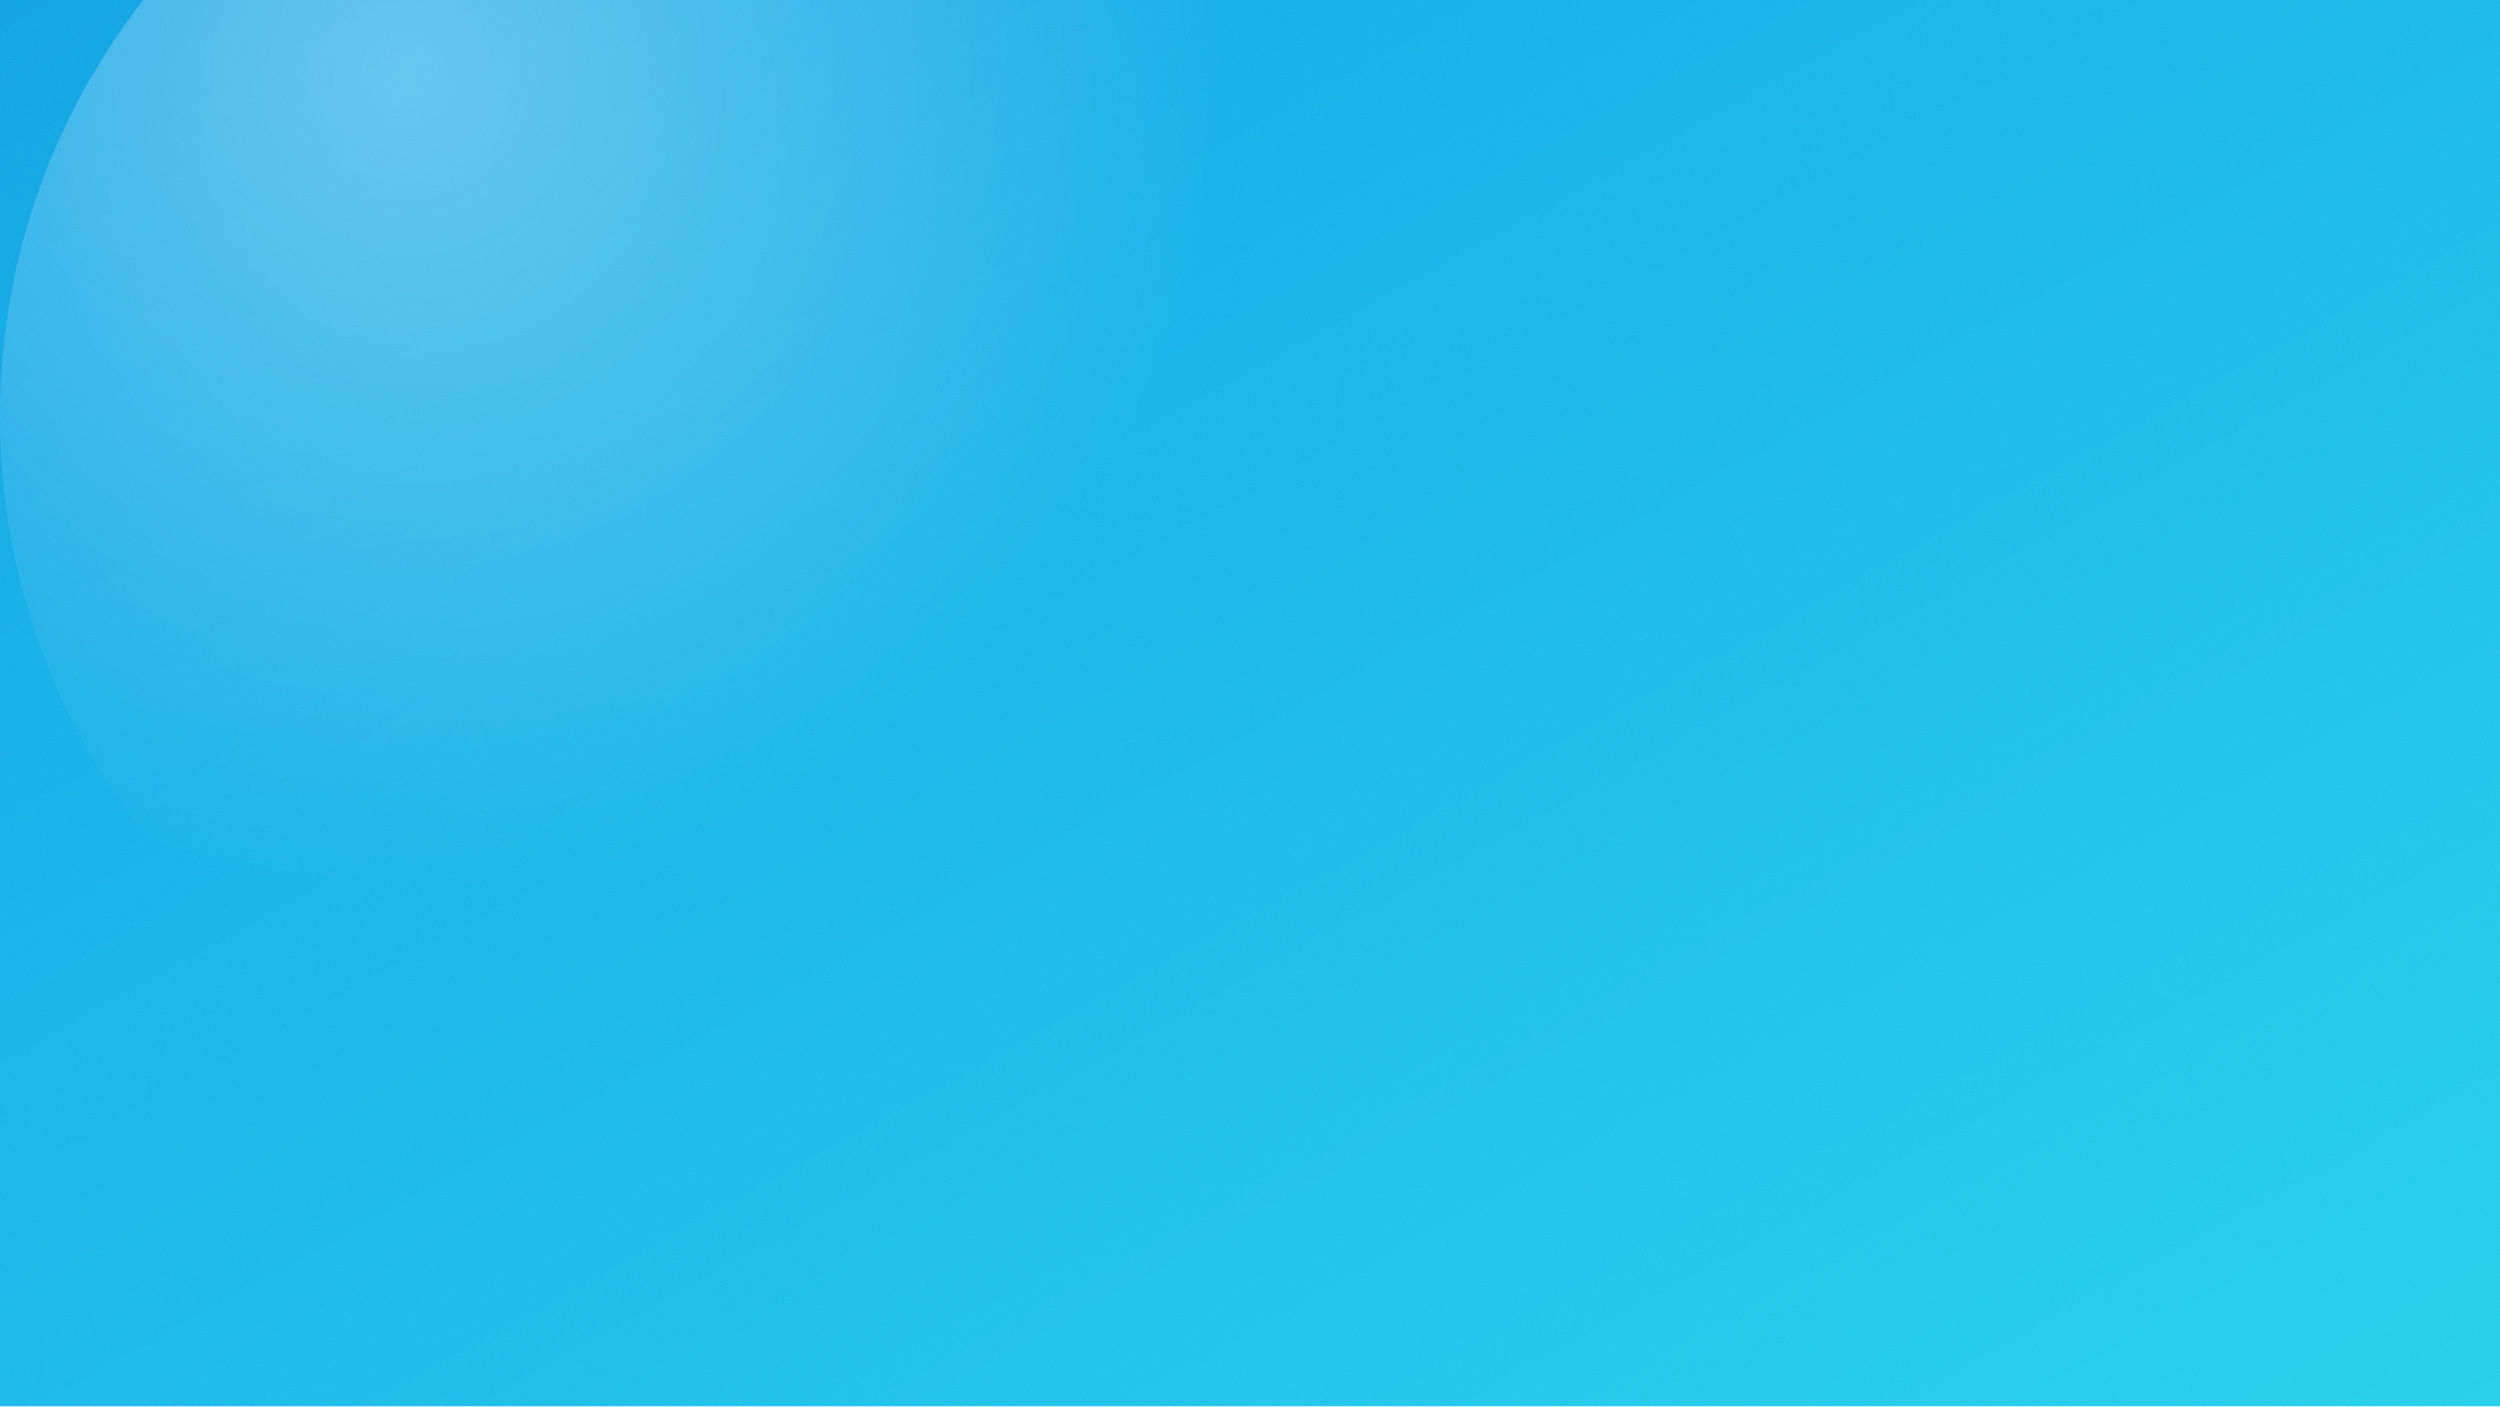
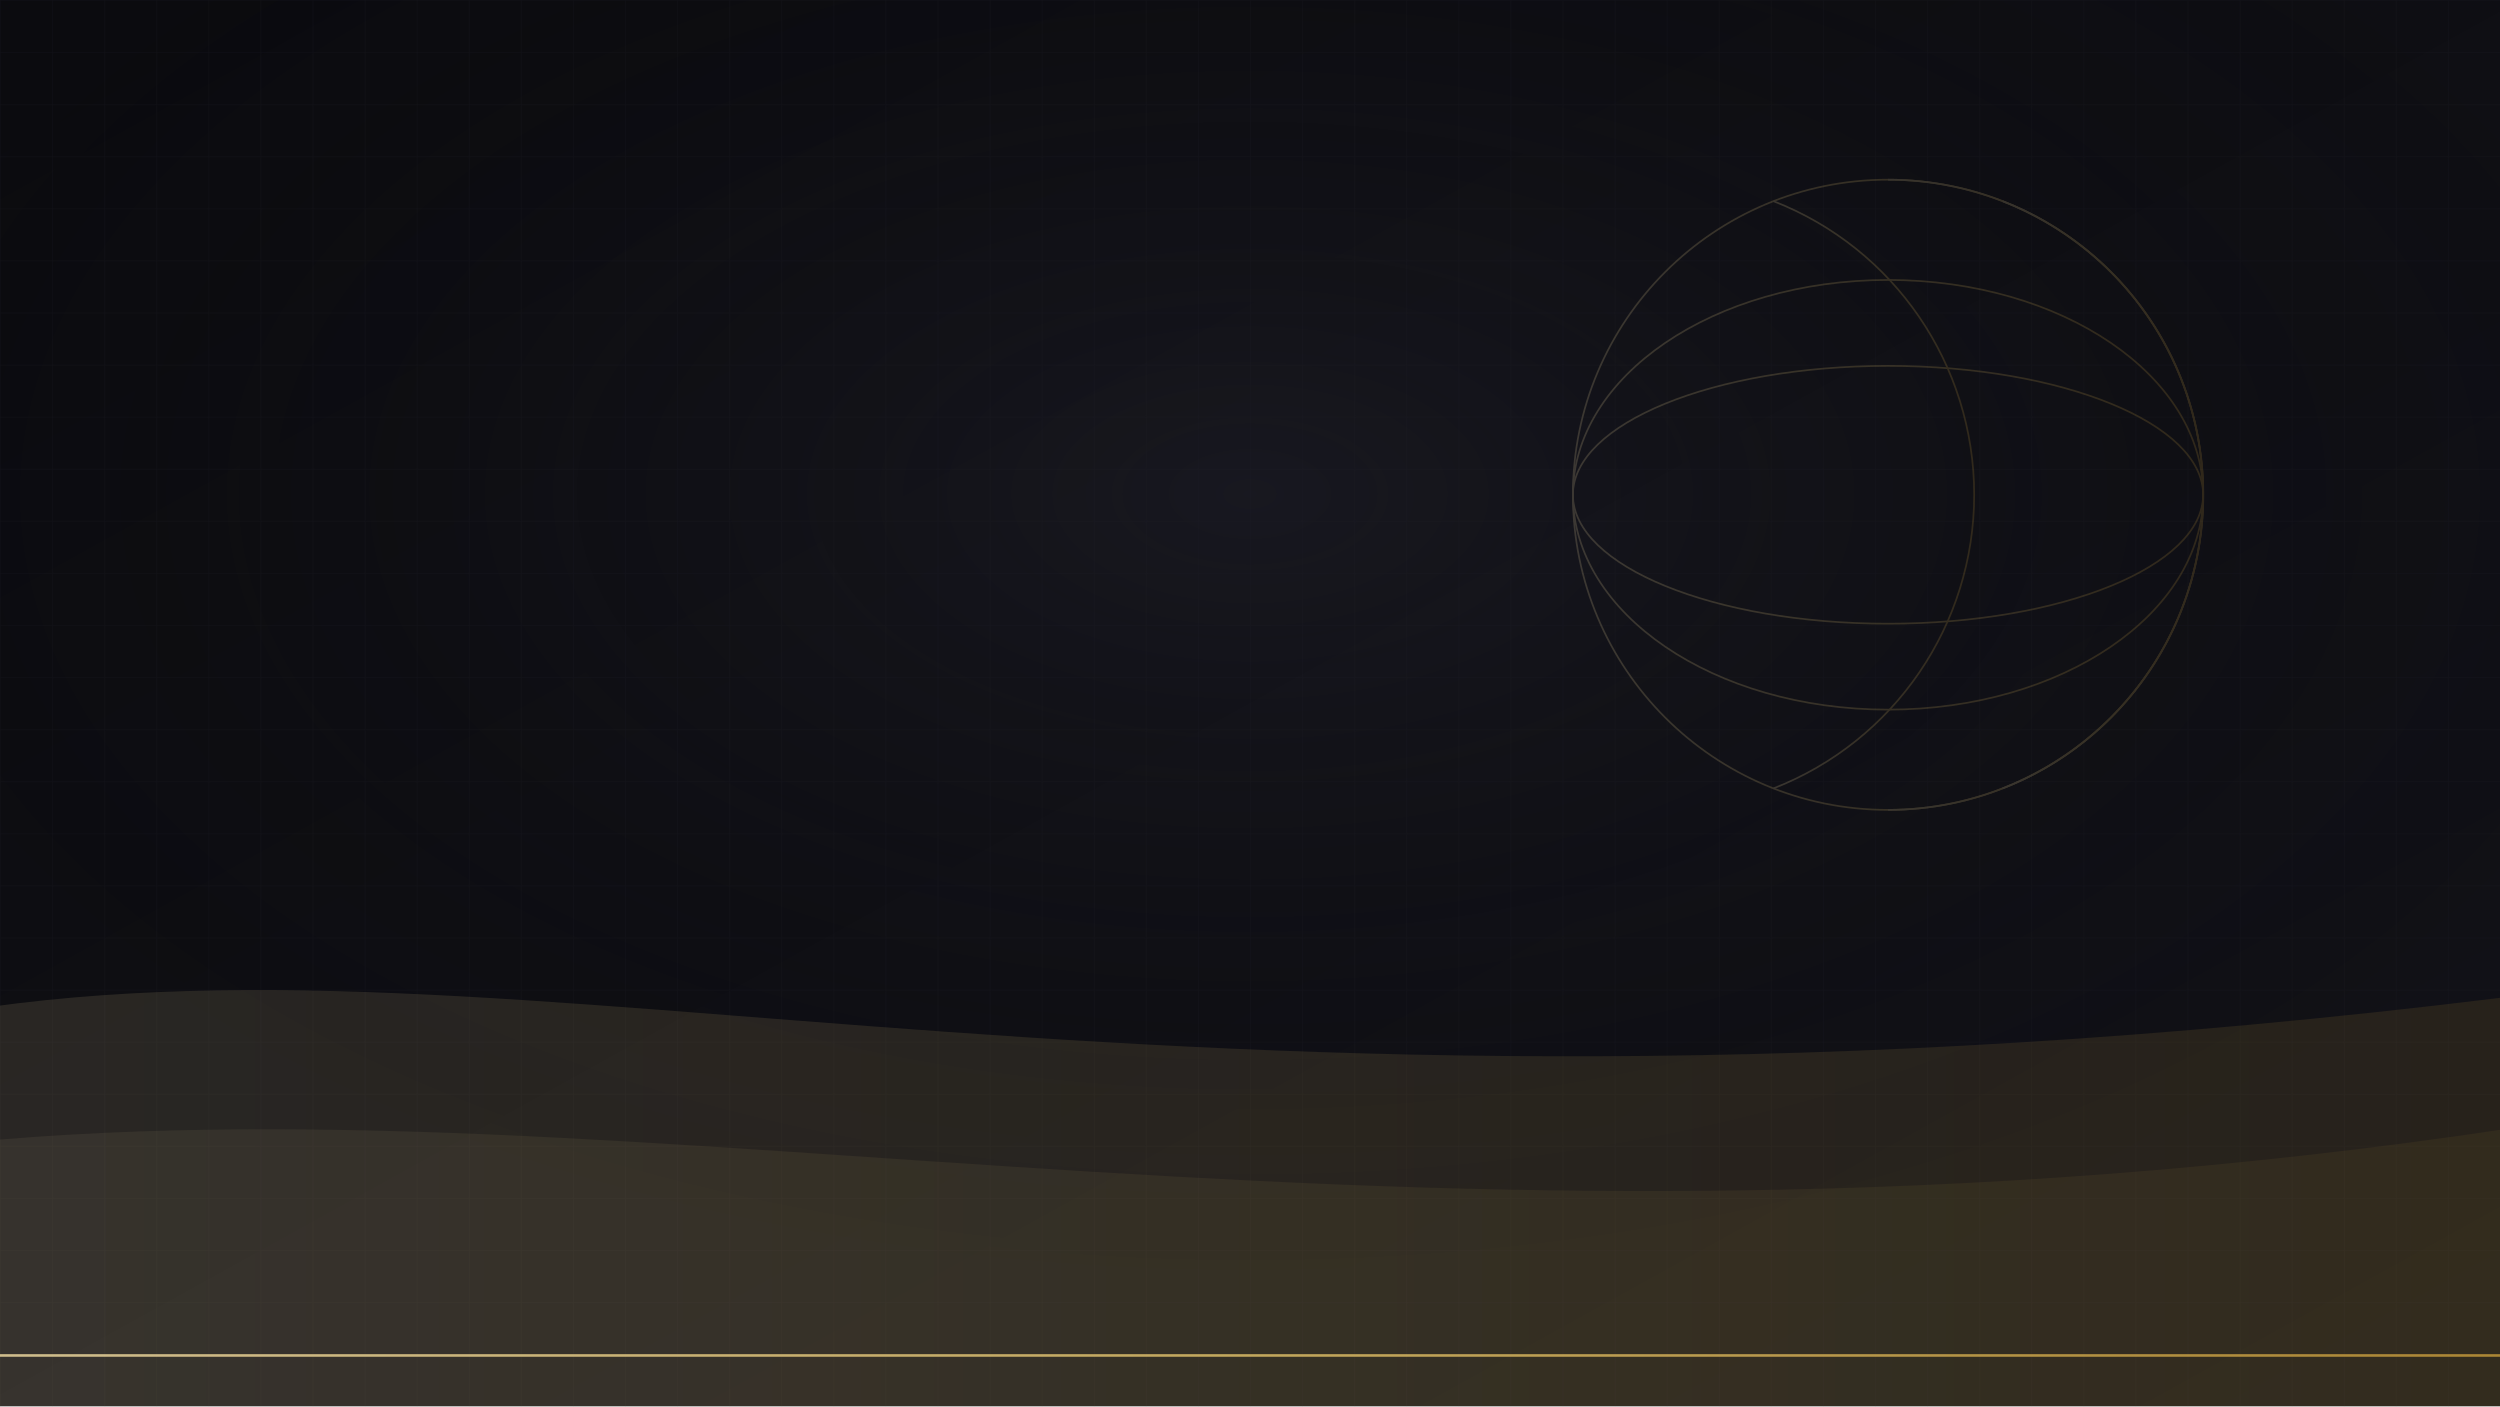
- <svg xmlns="http://www.w3.org/2000/svg" width="1920" height="1080" viewBox="0 0 1920 1080">
+ <svg xmlns="http://www.w3.org/2000/svg" viewBox="0 0 1920 1080" width="1920" height="1080">
  <defs>
-     <linearGradient id="g1" x1="0" y1="0" x2="1" y2="1">
-       <stop offset="0%" stop-color="#0ea5e9" />
-       <stop offset="100%" stop-color="#22d3ee" />
+     <linearGradient id="gBg" x1="0" y1="0" x2="1" y2="1">
+       <stop offset="0" stop-color="#0b0b0f" />
+       <stop offset="1" stop-color="#121218" />
    </linearGradient>
-     <radialGradient id="glow1" cx="30%" cy="25%" r="60%">
-       <stop offset="0%" stop-color="#ffffff" stop-opacity="0.35" />
-       <stop offset="100%" stop-color="#ffffff" stop-opacity="0" />
+     <radialGradient id="gGlow" cx="50%" cy="35%" r="60%">
+       <stop offset="0" stop-color="#2b2b38" />
+       <stop offset="1" stop-color="transparent" />
    </radialGradient>
-     <filter id="grain">
-       <feTurbulence type="fractalNoise" baseFrequency="0.9" numOctaves="2" stitchTiles="stitch" />
-       <feColorMatrix type="saturate" values="0" />
-       <feComponentTransfer>
-         <feFuncA type="linear" slope="0.05" />
-       </feComponentTransfer>
-       <feBlend mode="soft-light" />
-     </filter>
+     <linearGradient id="gGold" x1="0" y1="0" x2="1" y2="0">
+       <stop offset="0" stop-color="#F5DFA5" />
+       <stop offset="0.5" stop-color="#E5C46A" />
+       <stop offset="1" stop-color="#C99C3A" />
+     </linearGradient>
+     <pattern id="grid" width="40" height="40" patternUnits="userSpaceOnUse">
+       <path d="M40 0H0V40" fill="none" stroke="#20202a" stroke-width="1" />
+     </pattern>
  </defs>
-   <rect width="100%" height="100%" fill="url(#g1)" />
-   <circle cx="520" cy="320" r="520" fill="url(#glow1)" />
-   <g filter="url(#grain)">
-     <rect width="100%" height="100%" fill="transparent" />
+   <rect width="1920" height="1080" fill="url(#gBg)" />
+   <rect width="1920" height="1080" fill="url(#gGlow)" opacity=".35" />
+   <rect width="1920" height="1080" fill="url(#grid)" opacity=".25" />
+   <path d="M-50 780 C 400 700, 900 900, 1970 760 L 1970 1080 L -50 1080 Z" fill="url(#gGold)" opacity=".12" />
+   <path d="M-50 880 C 500 820, 1100 1000, 1970 860 L 1970 1080 L -50 1080 Z" fill="url(#gGold)" opacity=".07" />
+   <g transform="translate(1450,380) scale(1.1)" opacity=".18" stroke="url(#gGold)" fill="none" stroke-width="1.2">
+     <circle r="220" />
+     <ellipse rx="220" ry="90" />
+     <ellipse rx="220" ry="150" />
+     <path d="M0,-220 A220,220 0 0 1 0,220" />
+     <path d="M-80,-205 A220,220 0 0 1 -80,205" />
+     <path d="M80,-205 A220,220 0 0 1 80,205" />
  </g>
+   <rect x="0" y="1040" width="1920" height="2" fill="url(#gGold)" opacity=".8" />
</svg>
